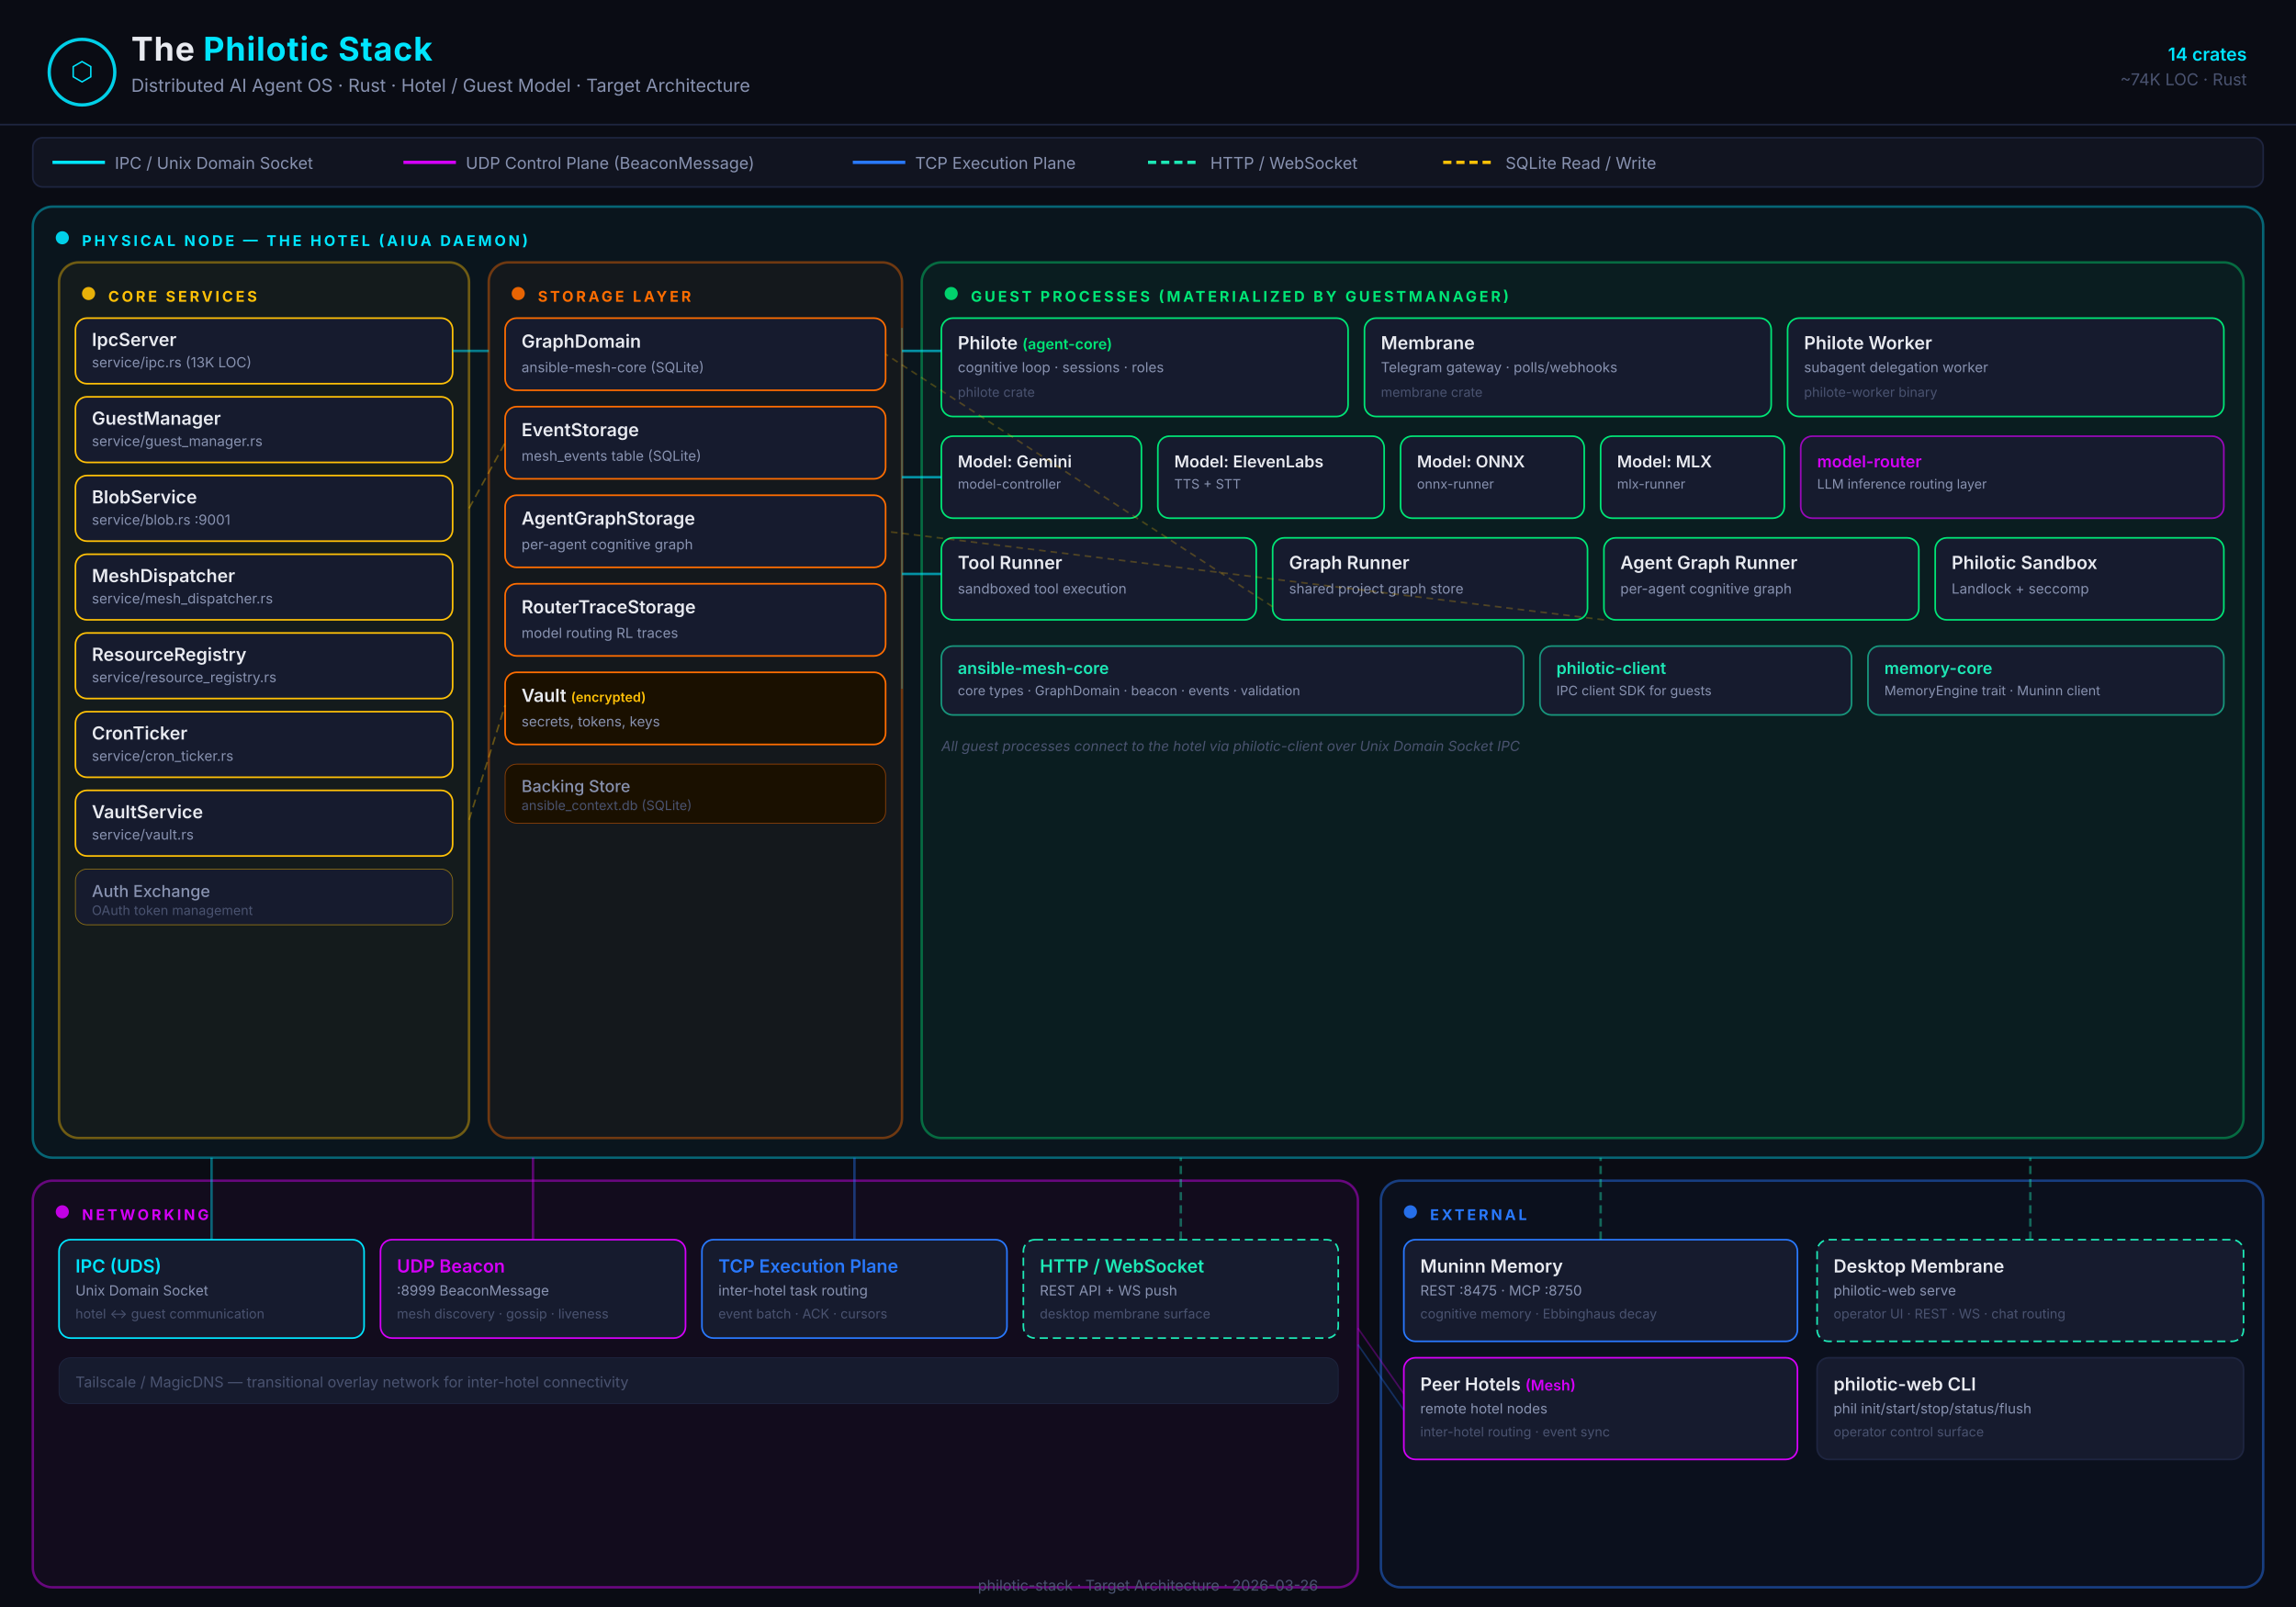
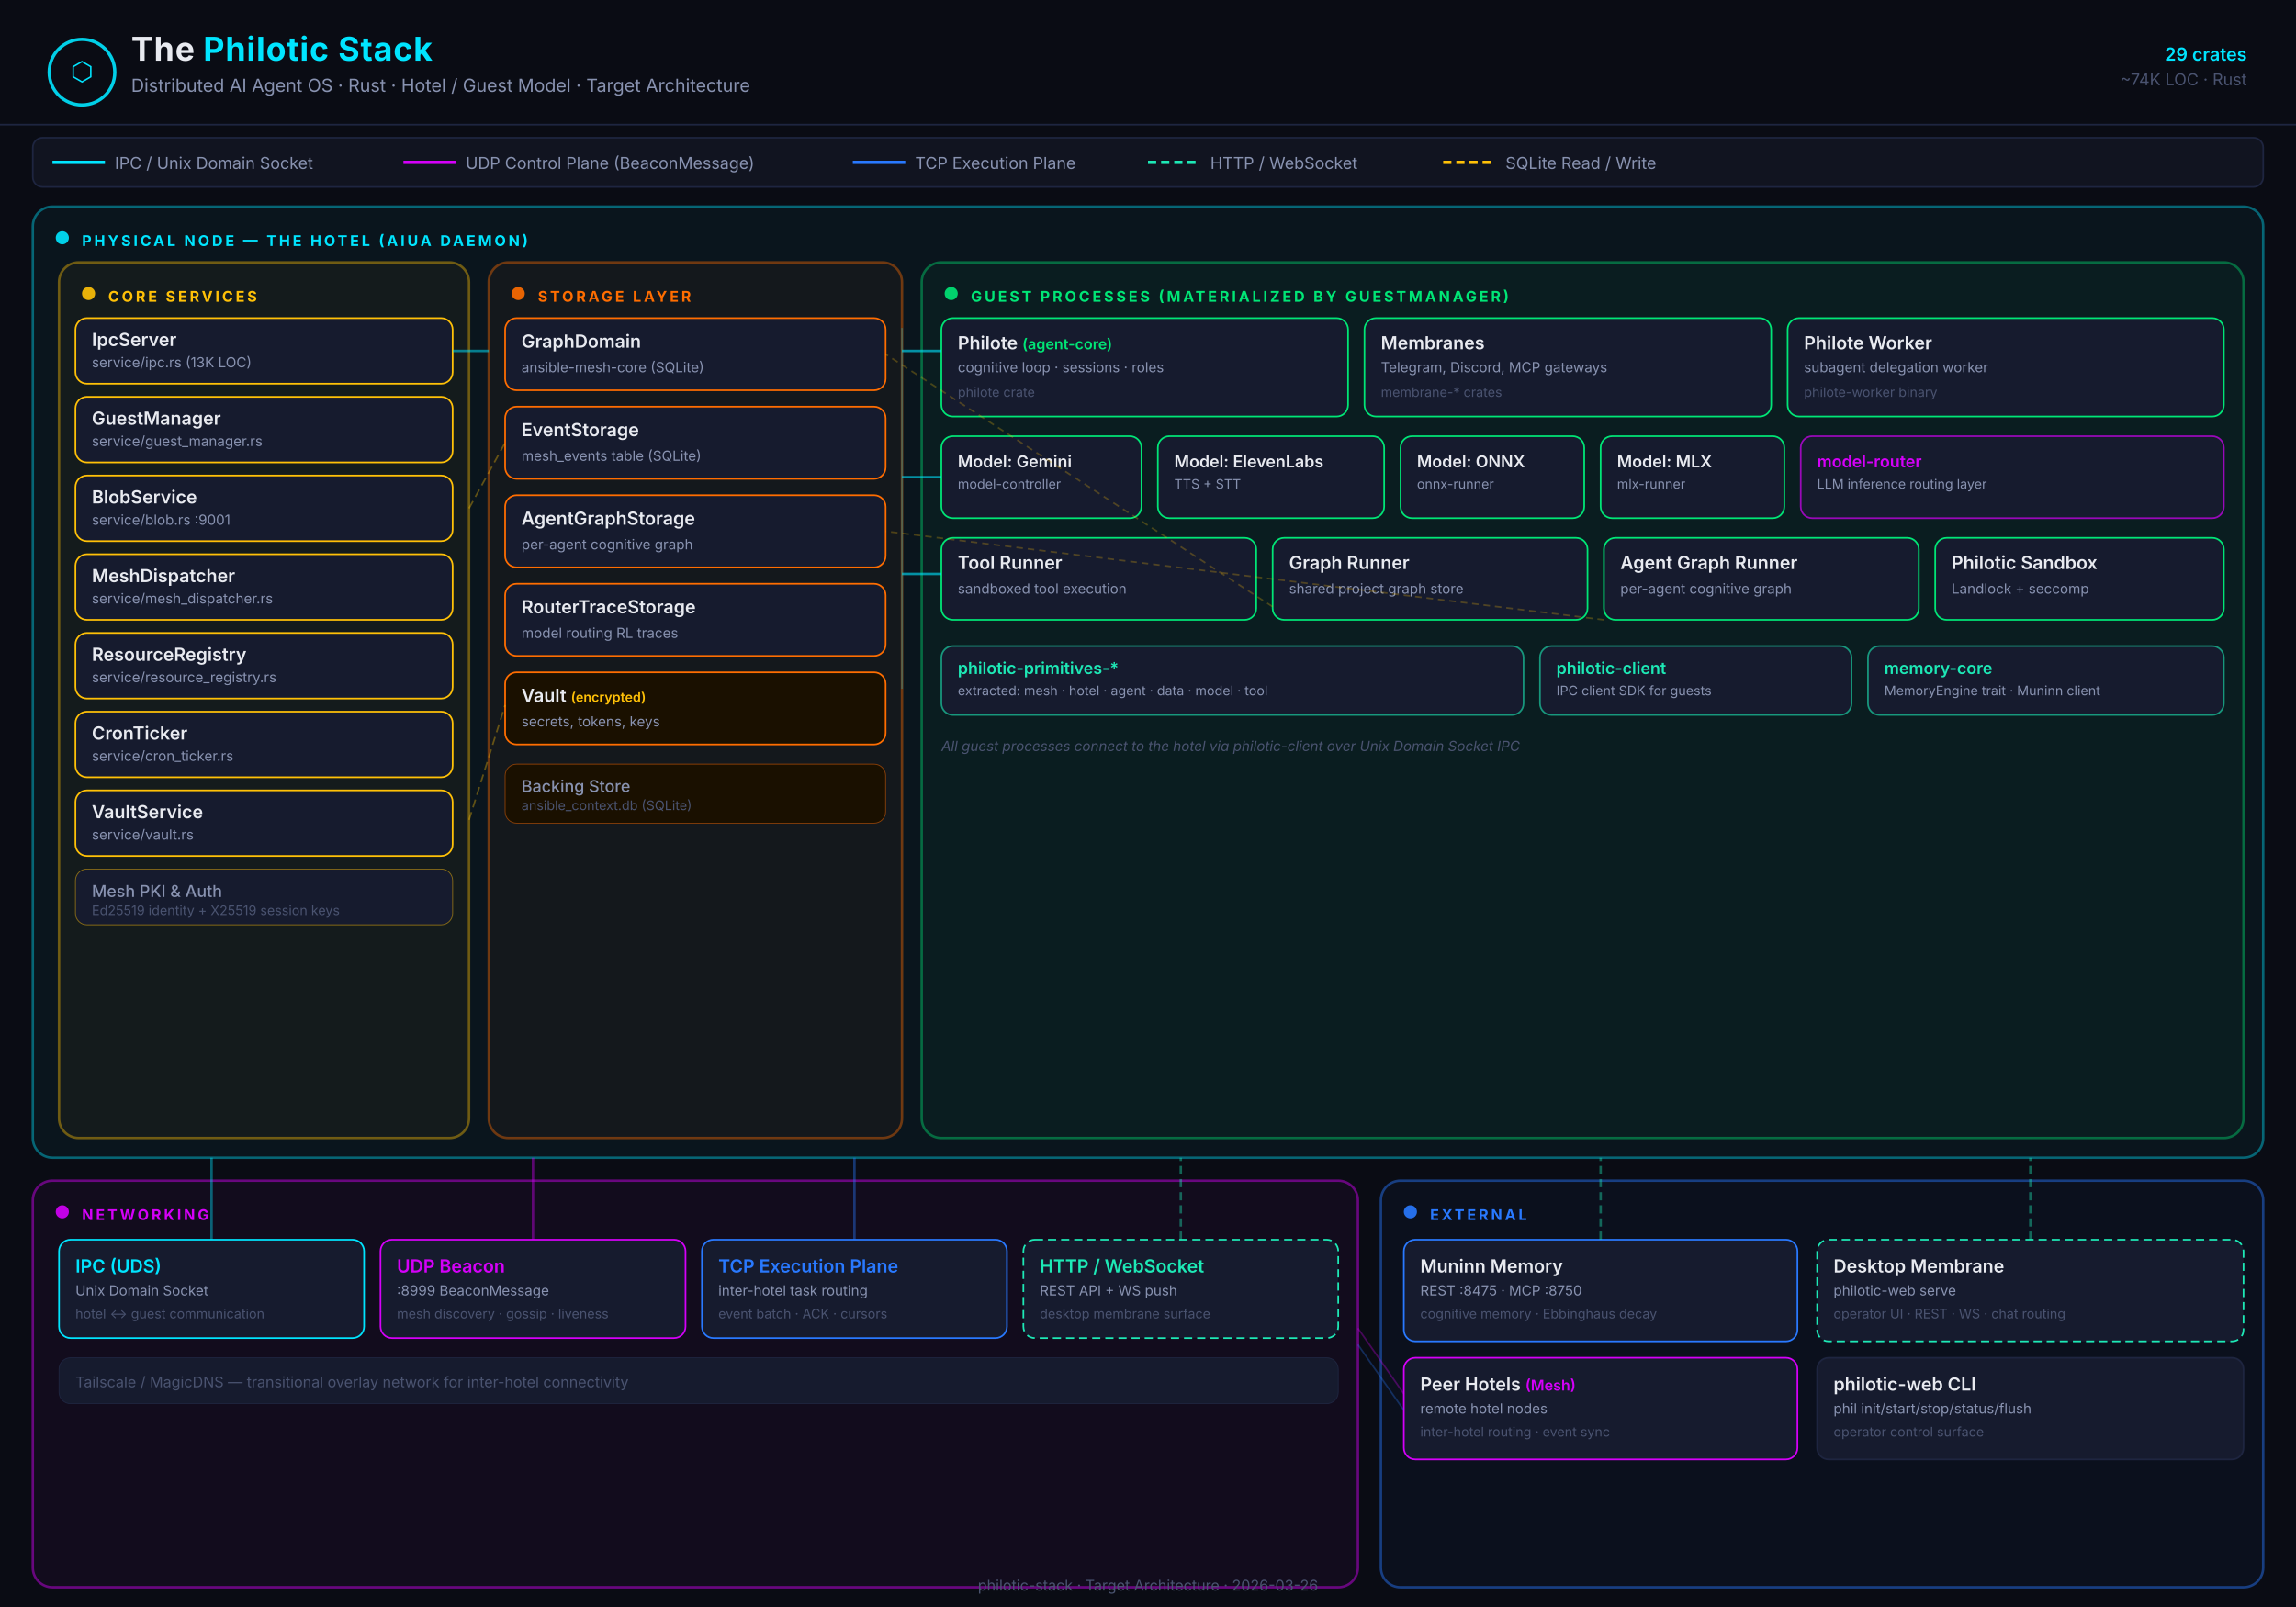
<svg xmlns="http://www.w3.org/2000/svg" width="1400" height="980" viewBox="0 0 1400 980">
  <defs>
    <style>text { font-family: Inter, system-ui, -apple-system, sans-serif; }</style>
  </defs>
  <rect width="1400" height="980" fill="#0a0c14" />
  <circle cx="50" cy="44" r="20" fill="none" stroke="#00e5ff" stroke-width="2" opacity="0.9" />
  <text x="50" y="49" text-anchor="middle" font-size="16" fill="#00e5ff">⬡</text>
  <text x="80" y="37" font-size="20" font-weight="700" fill="#e8eaf0" letter-spacing="0.5">The <tspan fill="#00e5ff">Philotic Stack</tspan>
  </text>
  <text x="80" y="56" font-size="11" fill="#8892b0">Distributed AI Agent OS  ·  Rust  ·  Hotel / Guest Model  ·  Target Architecture</text>
  <line x1="0" y1="76" x2="1400" y2="76" stroke="#1e2540" stroke-width="1" />
-   <text x="1370" y="37" text-anchor="end" font-size="11" font-weight="600" fill="#00e5ff">14 crates</text>
+   <text x="1370" y="37" text-anchor="end" font-size="11" font-weight="600" fill="#00e5ff">29 crates</text>
  <text x="1370" y="52" text-anchor="end" font-size="10" fill="#4a5370">~74K LOC · Rust</text>
  <rect x="20" y="84" width="1360" height="30" rx="6" fill="#111420" stroke="#1e2540" stroke-width="1" />
  <line x1="32" y1="99" x2="64" y2="99" stroke="#00e5ff" stroke-width="2" />
  <text x="70" y="103" font-size="10" fill="#8892b0">IPC / Unix Domain Socket</text>
  <line x1="246" y1="99" x2="278" y2="99" stroke="#d500f9" stroke-width="2" />
  <text x="284" y="103" font-size="10" fill="#8892b0">UDP Control Plane (BeaconMessage)</text>
  <line x1="520" y1="99" x2="552" y2="99" stroke="#2979ff" stroke-width="2" />
  <text x="558" y="103" font-size="10" fill="#8892b0">TCP Execution Plane</text>
  <line x1="700" y1="99" x2="732" y2="99" stroke="#1de9b6" stroke-width="2" stroke-dasharray="5,3" />
  <text x="738" y="103" font-size="10" fill="#8892b0">HTTP / WebSocket</text>
  <line x1="880" y1="99" x2="912" y2="99" stroke="#ffc107" stroke-width="2" stroke-dasharray="5,3" />
  <text x="918" y="103" font-size="10" fill="#8892b0">SQLite Read / Write</text>
  <rect x="20" y="126" width="1360" height="580" rx="12" fill="#00e5ff" fill-opacity="0.04" stroke="#00e5ff" stroke-opacity="0.4" stroke-width="1.5" />
  <circle cx="38" cy="145" r="4" fill="#00e5ff" opacity="0.9" />
  <text x="50" y="150" font-size="9" font-weight="700" letter-spacing="1.6" fill="#00e5ff" style="text-transform:uppercase">PHYSICAL NODE — THE HOTEL (AIUA DAEMON)</text>
  <rect x="36" y="160" width="250" height="534" rx="12" fill="#ffc107" fill-opacity="0.04" stroke="#ffc107" stroke-opacity="0.4" stroke-width="1.5" />
  <circle cx="54" cy="179" r="4" fill="#ffc107" opacity="0.9" />
  <text x="66" y="184" font-size="9" font-weight="700" letter-spacing="1.6" fill="#ffc107" style="text-transform:uppercase">CORE SERVICES</text>
  <rect x="46" y="194" width="230" height="40" rx="7" fill="#161b2e" stroke="#ffc107" stroke-width="1" />
  <text x="56" y="211" font-size="11" font-weight="600" fill="#e8eaf0">IpcServer</text>
  <text x="56" y="224" font-size="8.5" fill="#8892b0" font-family="JetBrains Mono, monospace">service/ipc.rs  (13K LOC)</text>
  <rect x="46" y="242" width="230" height="40" rx="7" fill="#161b2e" stroke="#ffc107" stroke-width="1" />
  <text x="56" y="259" font-size="11" font-weight="600" fill="#e8eaf0">GuestManager</text>
  <text x="56" y="272" font-size="8.5" fill="#8892b0" font-family="JetBrains Mono, monospace">service/guest_manager.rs</text>
  <rect x="46" y="290" width="230" height="40" rx="7" fill="#161b2e" stroke="#ffc107" stroke-width="1" />
  <text x="56" y="307" font-size="11" font-weight="600" fill="#e8eaf0">BlobService</text>
  <text x="56" y="320" font-size="8.5" fill="#8892b0" font-family="JetBrains Mono, monospace">service/blob.rs  :9001</text>
  <rect x="46" y="338" width="230" height="40" rx="7" fill="#161b2e" stroke="#ffc107" stroke-width="1" />
  <text x="56" y="355" font-size="11" font-weight="600" fill="#e8eaf0">MeshDispatcher</text>
  <text x="56" y="368" font-size="8.5" fill="#8892b0" font-family="JetBrains Mono, monospace">service/mesh_dispatcher.rs</text>
  <rect x="46" y="386" width="230" height="40" rx="7" fill="#161b2e" stroke="#ffc107" stroke-width="1" />
  <text x="56" y="403" font-size="11" font-weight="600" fill="#e8eaf0">ResourceRegistry</text>
  <text x="56" y="416" font-size="8.5" fill="#8892b0" font-family="JetBrains Mono, monospace">service/resource_registry.rs</text>
  <rect x="46" y="434" width="230" height="40" rx="7" fill="#161b2e" stroke="#ffc107" stroke-width="1" />
  <text x="56" y="451" font-size="11" font-weight="600" fill="#e8eaf0">CronTicker</text>
  <text x="56" y="464" font-size="8.5" fill="#8892b0" font-family="JetBrains Mono, monospace">service/cron_ticker.rs</text>
  <rect x="46" y="482" width="230" height="40" rx="7" fill="#161b2e" stroke="#ffc107" stroke-width="1" />
  <text x="56" y="499" font-size="11" font-weight="600" fill="#e8eaf0">VaultService</text>
  <text x="56" y="512" font-size="8.5" fill="#8892b0" font-family="JetBrains Mono, monospace">service/vault.rs</text>
  <rect x="46" y="530" width="230" height="34" rx="7" fill="#161b2e" stroke="#ffc107" stroke-width="0.5" stroke-opacity="0.5" />
-   <text x="56" y="547" font-size="10" font-weight="500" fill="#8892b0">Auth Exchange</text>
-   <text x="56" y="558" font-size="8" fill="#4a5370" font-family="JetBrains Mono, monospace">OAuth token management</text>
+   <text x="56" y="547" font-size="10" font-weight="500" fill="#8892b0">Mesh PKI &amp; Auth</text>
+   <text x="56" y="558" font-size="8" fill="#4a5370" font-family="JetBrains Mono, monospace">Ed25519 identity + X25519 session keys</text>
  <rect x="298" y="160" width="252" height="534" rx="12" fill="#ff6d00" fill-opacity="0.04" stroke="#ff6d00" stroke-opacity="0.4" stroke-width="1.5" />
  <circle cx="316" cy="179" r="4" fill="#ff6d00" opacity="0.9" />
  <text x="328" y="184" font-size="9" font-weight="700" letter-spacing="1.6" fill="#ff6d00" style="text-transform:uppercase">STORAGE LAYER</text>
  <rect x="308" y="194" width="232" height="44" rx="7" fill="#161b2e" stroke="#ff6d00" stroke-width="1" />
  <text x="318" y="212" font-size="11" font-weight="600" fill="#e8eaf0">GraphDomain</text>
  <text x="318" y="227" font-size="8.5" fill="#8892b0" font-family="JetBrains Mono, monospace">ansible-mesh-core  (SQLite)</text>
  <rect x="308" y="248" width="232" height="44" rx="7" fill="#161b2e" stroke="#ff6d00" stroke-width="1" />
  <text x="318" y="266" font-size="11" font-weight="600" fill="#e8eaf0">EventStorage</text>
  <text x="318" y="281" font-size="8.5" fill="#8892b0" font-family="JetBrains Mono, monospace">mesh_events table  (SQLite)</text>
  <rect x="308" y="302" width="232" height="44" rx="7" fill="#161b2e" stroke="#ff6d00" stroke-width="1" />
  <text x="318" y="320" font-size="11" font-weight="600" fill="#e8eaf0">AgentGraphStorage</text>
  <text x="318" y="335" font-size="8.5" fill="#8892b0" font-family="JetBrains Mono, monospace">per-agent cognitive graph</text>
  <rect x="308" y="356" width="232" height="44" rx="7" fill="#161b2e" stroke="#ff6d00" stroke-width="1" />
  <text x="318" y="374" font-size="11" font-weight="600" fill="#e8eaf0">RouterTraceStorage</text>
  <text x="318" y="389" font-size="8.5" fill="#8892b0" font-family="JetBrains Mono, monospace">model routing RL traces</text>
  <rect x="308" y="410" width="232" height="44" rx="7" fill="#1a1000" stroke="#ff6d00" stroke-width="1" />
  <text x="318" y="428" font-size="11" font-weight="600" fill="#e8eaf0">Vault <tspan font-size="8" fill="#ffc107">(encrypted)</tspan>
  </text>
  <text x="318" y="443" font-size="8.5" fill="#8892b0" font-family="JetBrains Mono, monospace">secrets, tokens, keys</text>
  <rect x="308" y="466" width="232" height="36" rx="7" fill="#1a1000" stroke="#ff6d00" stroke-width="0.5" stroke-opacity="0.5" />
  <text x="318" y="483" font-size="10" font-weight="500" fill="#8892b0">Backing Store</text>
  <text x="318" y="494" font-size="8" fill="#4a5370" font-family="JetBrains Mono, monospace">ansible_context.db  (SQLite)</text>
  <rect x="562" y="160" width="806" height="534" rx="12" fill="#00e676" fill-opacity="0.04" stroke="#00e676" stroke-opacity="0.4" stroke-width="1.5" />
  <circle cx="580" cy="179" r="4" fill="#00e676" opacity="0.9" />
  <text x="592" y="184" font-size="9" font-weight="700" letter-spacing="1.6" fill="#00e676" style="text-transform:uppercase">GUEST PROCESSES (MATERIALIZED BY GUESTMANAGER)</text>
  <rect x="574" y="194" width="248" height="60" rx="7" fill="#161b2e" stroke="#00e676" stroke-width="1" />
  <text x="584" y="213" font-size="11" font-weight="600" fill="#e8eaf0">Philote <tspan font-size="9" fill="#00e676">(agent-core)</tspan>
  </text>
  <text x="584" y="227" font-size="8.5" fill="#8892b0" font-family="JetBrains Mono, monospace">cognitive loop · sessions · roles</text>
  <text x="584" y="242" font-size="8" fill="#4a5370" font-family="JetBrains Mono, monospace">philote crate</text>
  <rect x="832" y="194" width="248" height="60" rx="7" fill="#161b2e" stroke="#00e676" stroke-width="1" />
-   <text x="842" y="213" font-size="11" font-weight="600" fill="#e8eaf0">Membrane</text>
-   <text x="842" y="227" font-size="8.5" fill="#8892b0" font-family="JetBrains Mono, monospace">Telegram gateway · polls/webhooks</text>
-   <text x="842" y="242" font-size="8" fill="#4a5370" font-family="JetBrains Mono, monospace">membrane crate</text>
+   <text x="842" y="213" font-size="11" font-weight="600" fill="#e8eaf0">Membranes</text>
+   <text x="842" y="227" font-size="8.5" fill="#8892b0" font-family="JetBrains Mono, monospace">Telegram, Discord, MCP gateways</text>
+   <text x="842" y="242" font-size="8" fill="#4a5370" font-family="JetBrains Mono, monospace">membrane-* crates</text>
  <rect x="1090" y="194" width="266" height="60" rx="7" fill="#161b2e" stroke="#00e676" stroke-width="1" />
  <text x="1100" y="213" font-size="11" font-weight="600" fill="#e8eaf0">Philote Worker</text>
  <text x="1100" y="227" font-size="8.5" fill="#8892b0" font-family="JetBrains Mono, monospace">subagent delegation worker</text>
  <text x="1100" y="242" font-size="8" fill="#4a5370" font-family="JetBrains Mono, monospace">philote-worker binary</text>
  <rect x="574" y="266" width="122" height="50" rx="7" fill="#161b2e" stroke="#00e676" stroke-width="1" />
  <text x="584" y="285" font-size="10" font-weight="600" fill="#e8eaf0">Model: Gemini</text>
  <text x="584" y="298" font-size="8" fill="#8892b0" font-family="JetBrains Mono, monospace">model-controller</text>
  <rect x="706" y="266" width="138" height="50" rx="7" fill="#161b2e" stroke="#00e676" stroke-width="1" />
  <text x="716" y="285" font-size="10" font-weight="600" fill="#e8eaf0">Model: ElevenLabs</text>
  <text x="716" y="298" font-size="8" fill="#8892b0" font-family="JetBrains Mono, monospace">TTS + STT</text>
  <rect x="854" y="266" width="112" height="50" rx="7" fill="#161b2e" stroke="#00e676" stroke-width="1" />
  <text x="864" y="285" font-size="10" font-weight="600" fill="#e8eaf0">Model: ONNX</text>
  <text x="864" y="298" font-size="8" fill="#8892b0" font-family="JetBrains Mono, monospace">onnx-runner</text>
  <rect x="976" y="266" width="112" height="50" rx="7" fill="#161b2e" stroke="#00e676" stroke-width="1" />
  <text x="986" y="285" font-size="10" font-weight="600" fill="#e8eaf0">Model: MLX</text>
  <text x="986" y="298" font-size="8" fill="#8892b0" font-family="JetBrains Mono, monospace">mlx-runner</text>
  <rect x="1098" y="266" width="258" height="50" rx="7" fill="#161b2e" stroke="#d500f9" stroke-width="1" stroke-opacity="0.7" />
  <text x="1108" y="285" font-size="10" font-weight="600" fill="#d500f9">model-router</text>
  <text x="1108" y="298" font-size="8" fill="#8892b0" font-family="JetBrains Mono, monospace">LLM inference routing layer</text>
  <rect x="574" y="328" width="192" height="50" rx="7" fill="#161b2e" stroke="#00e676" stroke-width="1" />
  <text x="584" y="347" font-size="11" font-weight="600" fill="#e8eaf0">Tool Runner</text>
  <text x="584" y="362" font-size="8.5" fill="#8892b0" font-family="JetBrains Mono, monospace">sandboxed tool execution</text>
  <rect x="776" y="328" width="192" height="50" rx="7" fill="#161b2e" stroke="#00e676" stroke-width="1" />
  <text x="786" y="347" font-size="11" font-weight="600" fill="#e8eaf0">Graph Runner</text>
  <text x="786" y="362" font-size="8.5" fill="#8892b0" font-family="JetBrains Mono, monospace">shared project graph store</text>
  <rect x="978" y="328" width="192" height="50" rx="7" fill="#161b2e" stroke="#00e676" stroke-width="1" />
  <text x="988" y="347" font-size="11" font-weight="600" fill="#e8eaf0">Agent Graph Runner</text>
  <text x="988" y="362" font-size="8.5" fill="#8892b0" font-family="JetBrains Mono, monospace">per-agent cognitive graph</text>
  <rect x="1180" y="328" width="176" height="50" rx="7" fill="#161b2e" stroke="#00e676" stroke-width="1" />
  <text x="1190" y="347" font-size="11" font-weight="600" fill="#e8eaf0">Philotic Sandbox</text>
  <text x="1190" y="362" font-size="8.5" fill="#8892b0" font-family="JetBrains Mono, monospace">Landlock + seccomp</text>
  <rect x="574" y="394" width="355" height="42" rx="7" fill="#161b2e" stroke="#1de9b6" stroke-width="1" stroke-opacity="0.6" />
-   <text x="584" y="411" font-size="10" font-weight="600" fill="#1de9b6">ansible-mesh-core</text>
-   <text x="584" y="424" font-size="8" fill="#8892b0" font-family="JetBrains Mono, monospace">core types · GraphDomain · beacon · events · validation</text>
+   <text x="584" y="411" font-size="10" font-weight="600" fill="#1de9b6">philotic-primitives-*</text>
+   <text x="584" y="424" font-size="8" fill="#8892b0" font-family="JetBrains Mono, monospace">extracted: mesh · hotel · agent · data · model · tool</text>
  <rect x="939" y="394" width="190" height="42" rx="7" fill="#161b2e" stroke="#1de9b6" stroke-width="1" stroke-opacity="0.6" />
  <text x="949" y="411" font-size="10" font-weight="600" fill="#1de9b6">philotic-client</text>
  <text x="949" y="424" font-size="8" fill="#8892b0" font-family="JetBrains Mono, monospace">IPC client SDK for guests</text>
  <rect x="1139" y="394" width="217" height="42" rx="7" fill="#161b2e" stroke="#1de9b6" stroke-width="1" stroke-opacity="0.6" />
  <text x="1149" y="411" font-size="10" font-weight="600" fill="#1de9b6">memory-core</text>
  <text x="1149" y="424" font-size="8" fill="#8892b0" font-family="JetBrains Mono, monospace">MemoryEngine trait · Muninn client</text>
  <text x="574" y="458" font-size="8.5" fill="#4a5370" font-style="italic">All guest processes connect to the hotel via philotic-client over Unix Domain Socket IPC</text>
  <line x1="276" y1="214" x2="298" y2="214" stroke="#00e5ff" stroke-width="1.5" opacity="0.5" />
  <line x1="550" y1="214" x2="574" y2="214" stroke="#00e5ff" stroke-width="1.5" opacity="0.6" />
  <line x1="550" y1="291" x2="574" y2="291" stroke="#00e5ff" stroke-width="1.5" opacity="0.6" />
  <line x1="550" y1="350" x2="574" y2="350" stroke="#00e5ff" stroke-width="1.5" opacity="0.6" />
  <line x1="550" y1="200" x2="550" y2="420" stroke="#00e5ff" stroke-width="1" opacity="0.25" />
  <line x1="286" y1="310" x2="308" y2="270" stroke="#ffc107" stroke-width="1" stroke-dasharray="5,3" opacity="0.35" />
  <line x1="286" y1="500" x2="308" y2="430" stroke="#ffc107" stroke-width="1" stroke-dasharray="5,3" opacity="0.35" />
  <line x1="978" y1="378" x2="540" y2="324" stroke="#ffc107" stroke-width="1" stroke-dasharray="4,3" opacity="0.25" />
  <line x1="776" y1="370" x2="540" y2="216" stroke="#ffc107" stroke-width="1" stroke-dasharray="4,3" opacity="0.25" />
  <rect x="20" y="720" width="808" height="248" rx="12" fill="#d500f9" fill-opacity="0.04" stroke="#d500f9" stroke-opacity="0.45" stroke-width="1.5" />
  <circle cx="38" cy="739" r="4" fill="#d500f9" opacity="0.9" />
  <text x="50" y="744" font-size="9" font-weight="700" letter-spacing="1.6" fill="#d500f9" style="text-transform:uppercase">NETWORKING</text>
  <rect x="36" y="756" width="186" height="60" rx="7" fill="#161b2e" stroke="#00e5ff" stroke-width="1" />
  <text x="46" y="776" font-size="11" font-weight="600" fill="#00e5ff">IPC (UDS)</text>
  <text x="46" y="790" font-size="8.5" fill="#8892b0" font-family="JetBrains Mono, monospace">Unix Domain Socket</text>
  <text x="46" y="804" font-size="8" fill="#4a5370">hotel ↔ guest communication</text>
  <rect x="232" y="756" width="186" height="60" rx="7" fill="#161b2e" stroke="#d500f9" stroke-width="1" />
  <text x="242" y="776" font-size="11" font-weight="600" fill="#d500f9">UDP Beacon</text>
  <text x="242" y="790" font-size="8.5" fill="#8892b0" font-family="JetBrains Mono, monospace">:8999  BeaconMessage</text>
  <text x="242" y="804" font-size="8" fill="#4a5370">mesh discovery · gossip · liveness</text>
  <rect x="428" y="756" width="186" height="60" rx="7" fill="#161b2e" stroke="#2979ff" stroke-width="1" />
  <text x="438" y="776" font-size="11" font-weight="600" fill="#2979ff">TCP Execution Plane</text>
  <text x="438" y="790" font-size="8.5" fill="#8892b0" font-family="JetBrains Mono, monospace">inter-hotel task routing</text>
  <text x="438" y="804" font-size="8" fill="#4a5370">event batch · ACK · cursors</text>
  <rect x="624" y="756" width="192" height="60" rx="7" fill="#161b2e" stroke="#1de9b6" stroke-width="1" stroke-dasharray="5,3" />
  <text x="634" y="776" font-size="11" font-weight="600" fill="#1de9b6">HTTP / WebSocket</text>
  <text x="634" y="790" font-size="8.5" fill="#8892b0" font-family="JetBrains Mono, monospace">REST API + WS push</text>
  <text x="634" y="804" font-size="8" fill="#4a5370">desktop membrane surface</text>
  <rect x="36" y="828" width="780" height="28" rx="7" fill="#161b2e" stroke="#1e2540" stroke-width="0.5" />
  <text x="46" y="846" font-size="9" fill="#4a5370">Tailscale / MagicDNS — transitional overlay network for inter-hotel connectivity</text>
  <line x1="129" y1="756" x2="129" y2="706" stroke="#00e5ff" stroke-width="1.5" opacity="0.4" />
  <line x1="325" y1="756" x2="325" y2="706" stroke="#d500f9" stroke-width="1.5" opacity="0.4" />
  <line x1="521" y1="756" x2="521" y2="706" stroke="#2979ff" stroke-width="1.5" opacity="0.4" />
  <line x1="720" y1="756" x2="720" y2="706" stroke="#1de9b6" stroke-width="1.5" stroke-dasharray="5,3" opacity="0.4" />
  <rect x="842" y="720" width="538" height="248" rx="12" fill="#2979ff" fill-opacity="0.04" stroke="#2979ff" stroke-opacity="0.45" stroke-width="1.5" />
  <circle cx="860" cy="739" r="4" fill="#2979ff" opacity="0.9" />
  <text x="872" y="744" font-size="9" font-weight="700" letter-spacing="1.6" fill="#2979ff" style="text-transform:uppercase">EXTERNAL</text>
  <rect x="856" y="756" width="240" height="62" rx="7" fill="#161b2e" stroke="#2979ff" stroke-width="1" />
  <text x="866" y="776" font-size="11" font-weight="600" fill="#e8eaf0">Muninn Memory</text>
  <text x="866" y="790" font-size="8.5" fill="#8892b0" font-family="JetBrains Mono, monospace">REST :8475 · MCP :8750</text>
  <text x="866" y="804" font-size="8" fill="#4a5370">cognitive memory · Ebbinghaus decay</text>
  <rect x="1108" y="756" width="260" height="62" rx="7" fill="#161b2e" stroke="#1de9b6" stroke-width="1" stroke-dasharray="5,3" />
  <text x="1118" y="776" font-size="11" font-weight="600" fill="#e8eaf0">Desktop Membrane</text>
  <text x="1118" y="790" font-size="8.5" fill="#8892b0" font-family="JetBrains Mono, monospace">philotic-web serve</text>
  <text x="1118" y="804" font-size="8" fill="#4a5370">operator UI · REST · WS · chat routing</text>
  <rect x="856" y="828" width="240" height="62" rx="7" fill="#161b2e" stroke="#d500f9" stroke-width="1" />
  <text x="866" y="848" font-size="11" font-weight="600" fill="#e8eaf0">Peer Hotels <tspan font-size="9" fill="#d500f9">(Mesh)</tspan>
  </text>
  <text x="866" y="862" font-size="8.5" fill="#8892b0" font-family="JetBrains Mono, monospace">remote hotel nodes</text>
  <text x="866" y="876" font-size="8" fill="#4a5370">inter-hotel routing · event sync</text>
  <rect x="1108" y="828" width="260" height="62" rx="7" fill="#161b2e" stroke="#1e2540" stroke-width="1" />
  <text x="1118" y="848" font-size="11" font-weight="600" fill="#e8eaf0">philotic-web CLI</text>
  <text x="1118" y="862" font-size="8.5" fill="#8892b0" font-family="JetBrains Mono, monospace">phil init/start/stop/status/flush</text>
  <text x="1118" y="876" font-size="8" fill="#4a5370">operator control surface</text>
  <line x1="976" y1="756" x2="976" y2="706" stroke="#1de9b6" stroke-width="1.5" stroke-dasharray="5,3" opacity="0.4" />
  <line x1="1238" y1="756" x2="1238" y2="706" stroke="#1de9b6" stroke-width="1.5" stroke-dasharray="5,3" opacity="0.4" />
  <line x1="856" y1="850" x2="828" y2="810" stroke="#d500f9" stroke-width="1" opacity="0.3" />
  <line x1="856" y1="860" x2="828" y2="820" stroke="#2979ff" stroke-width="1" opacity="0.3" />
  <text x="700" y="970" text-anchor="middle" font-size="9" fill="#4a5370">philotic-stack  ·  Target Architecture  ·  2026-03-26</text>
</svg>
